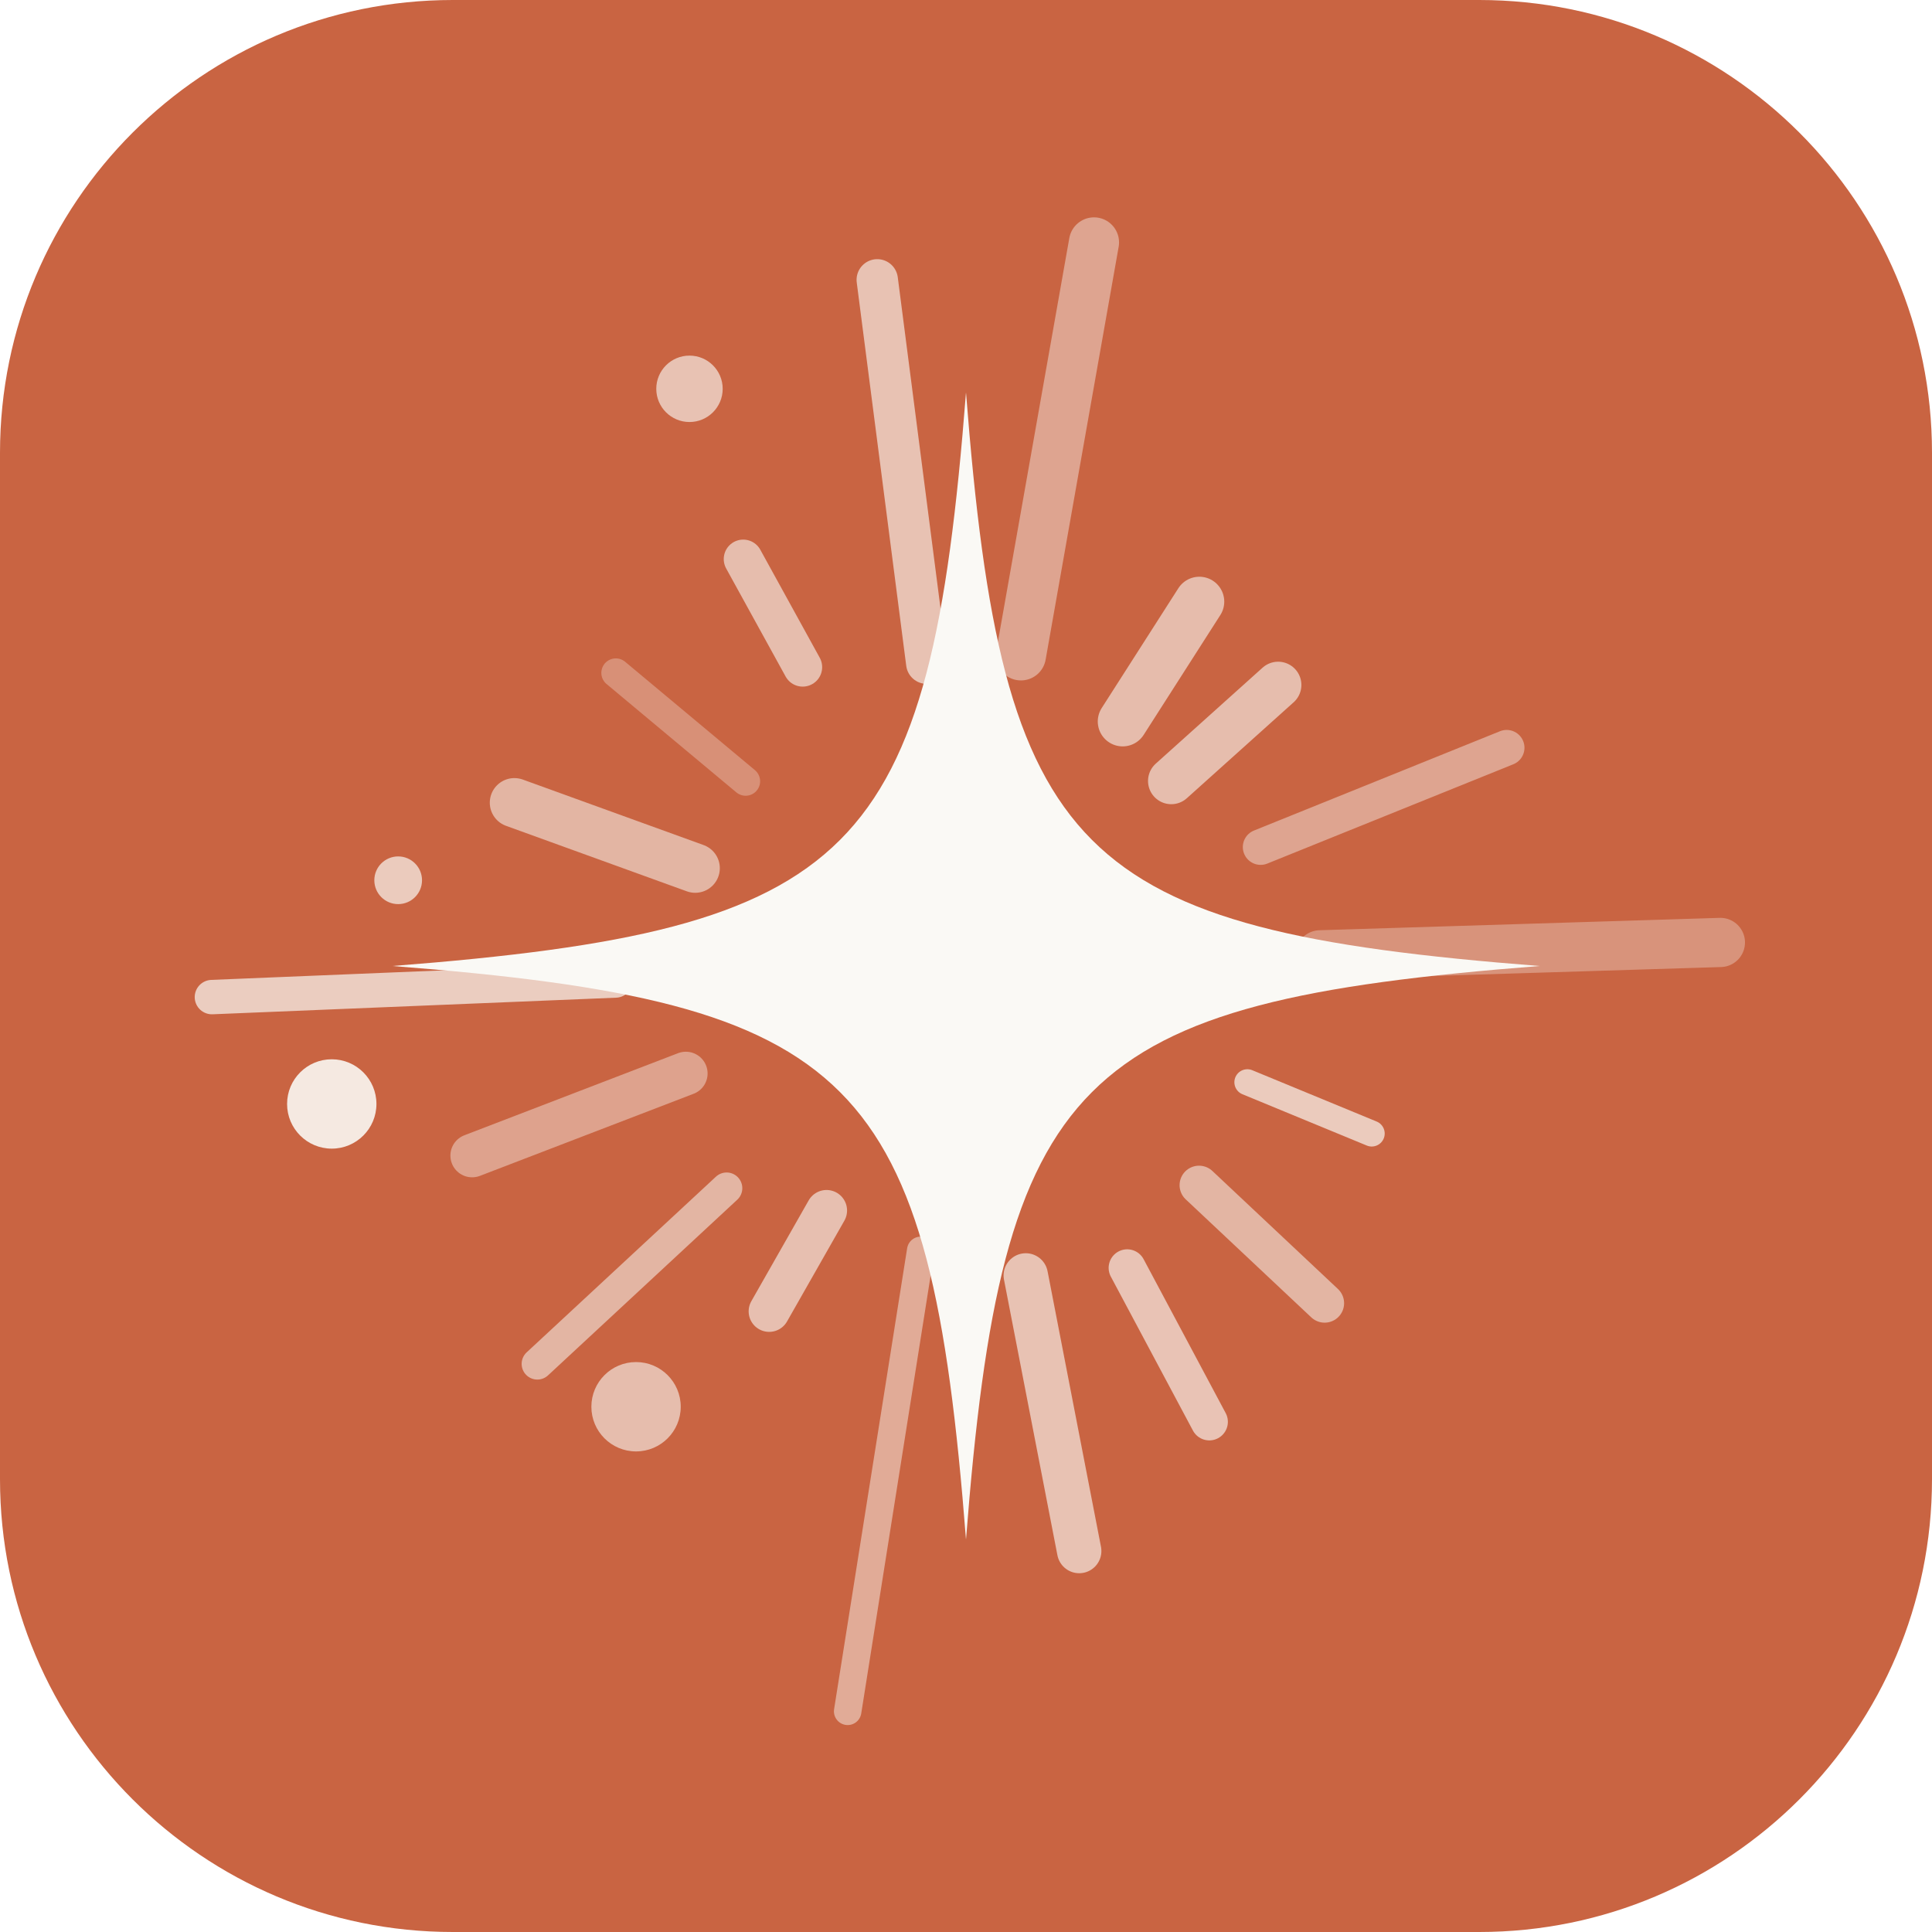
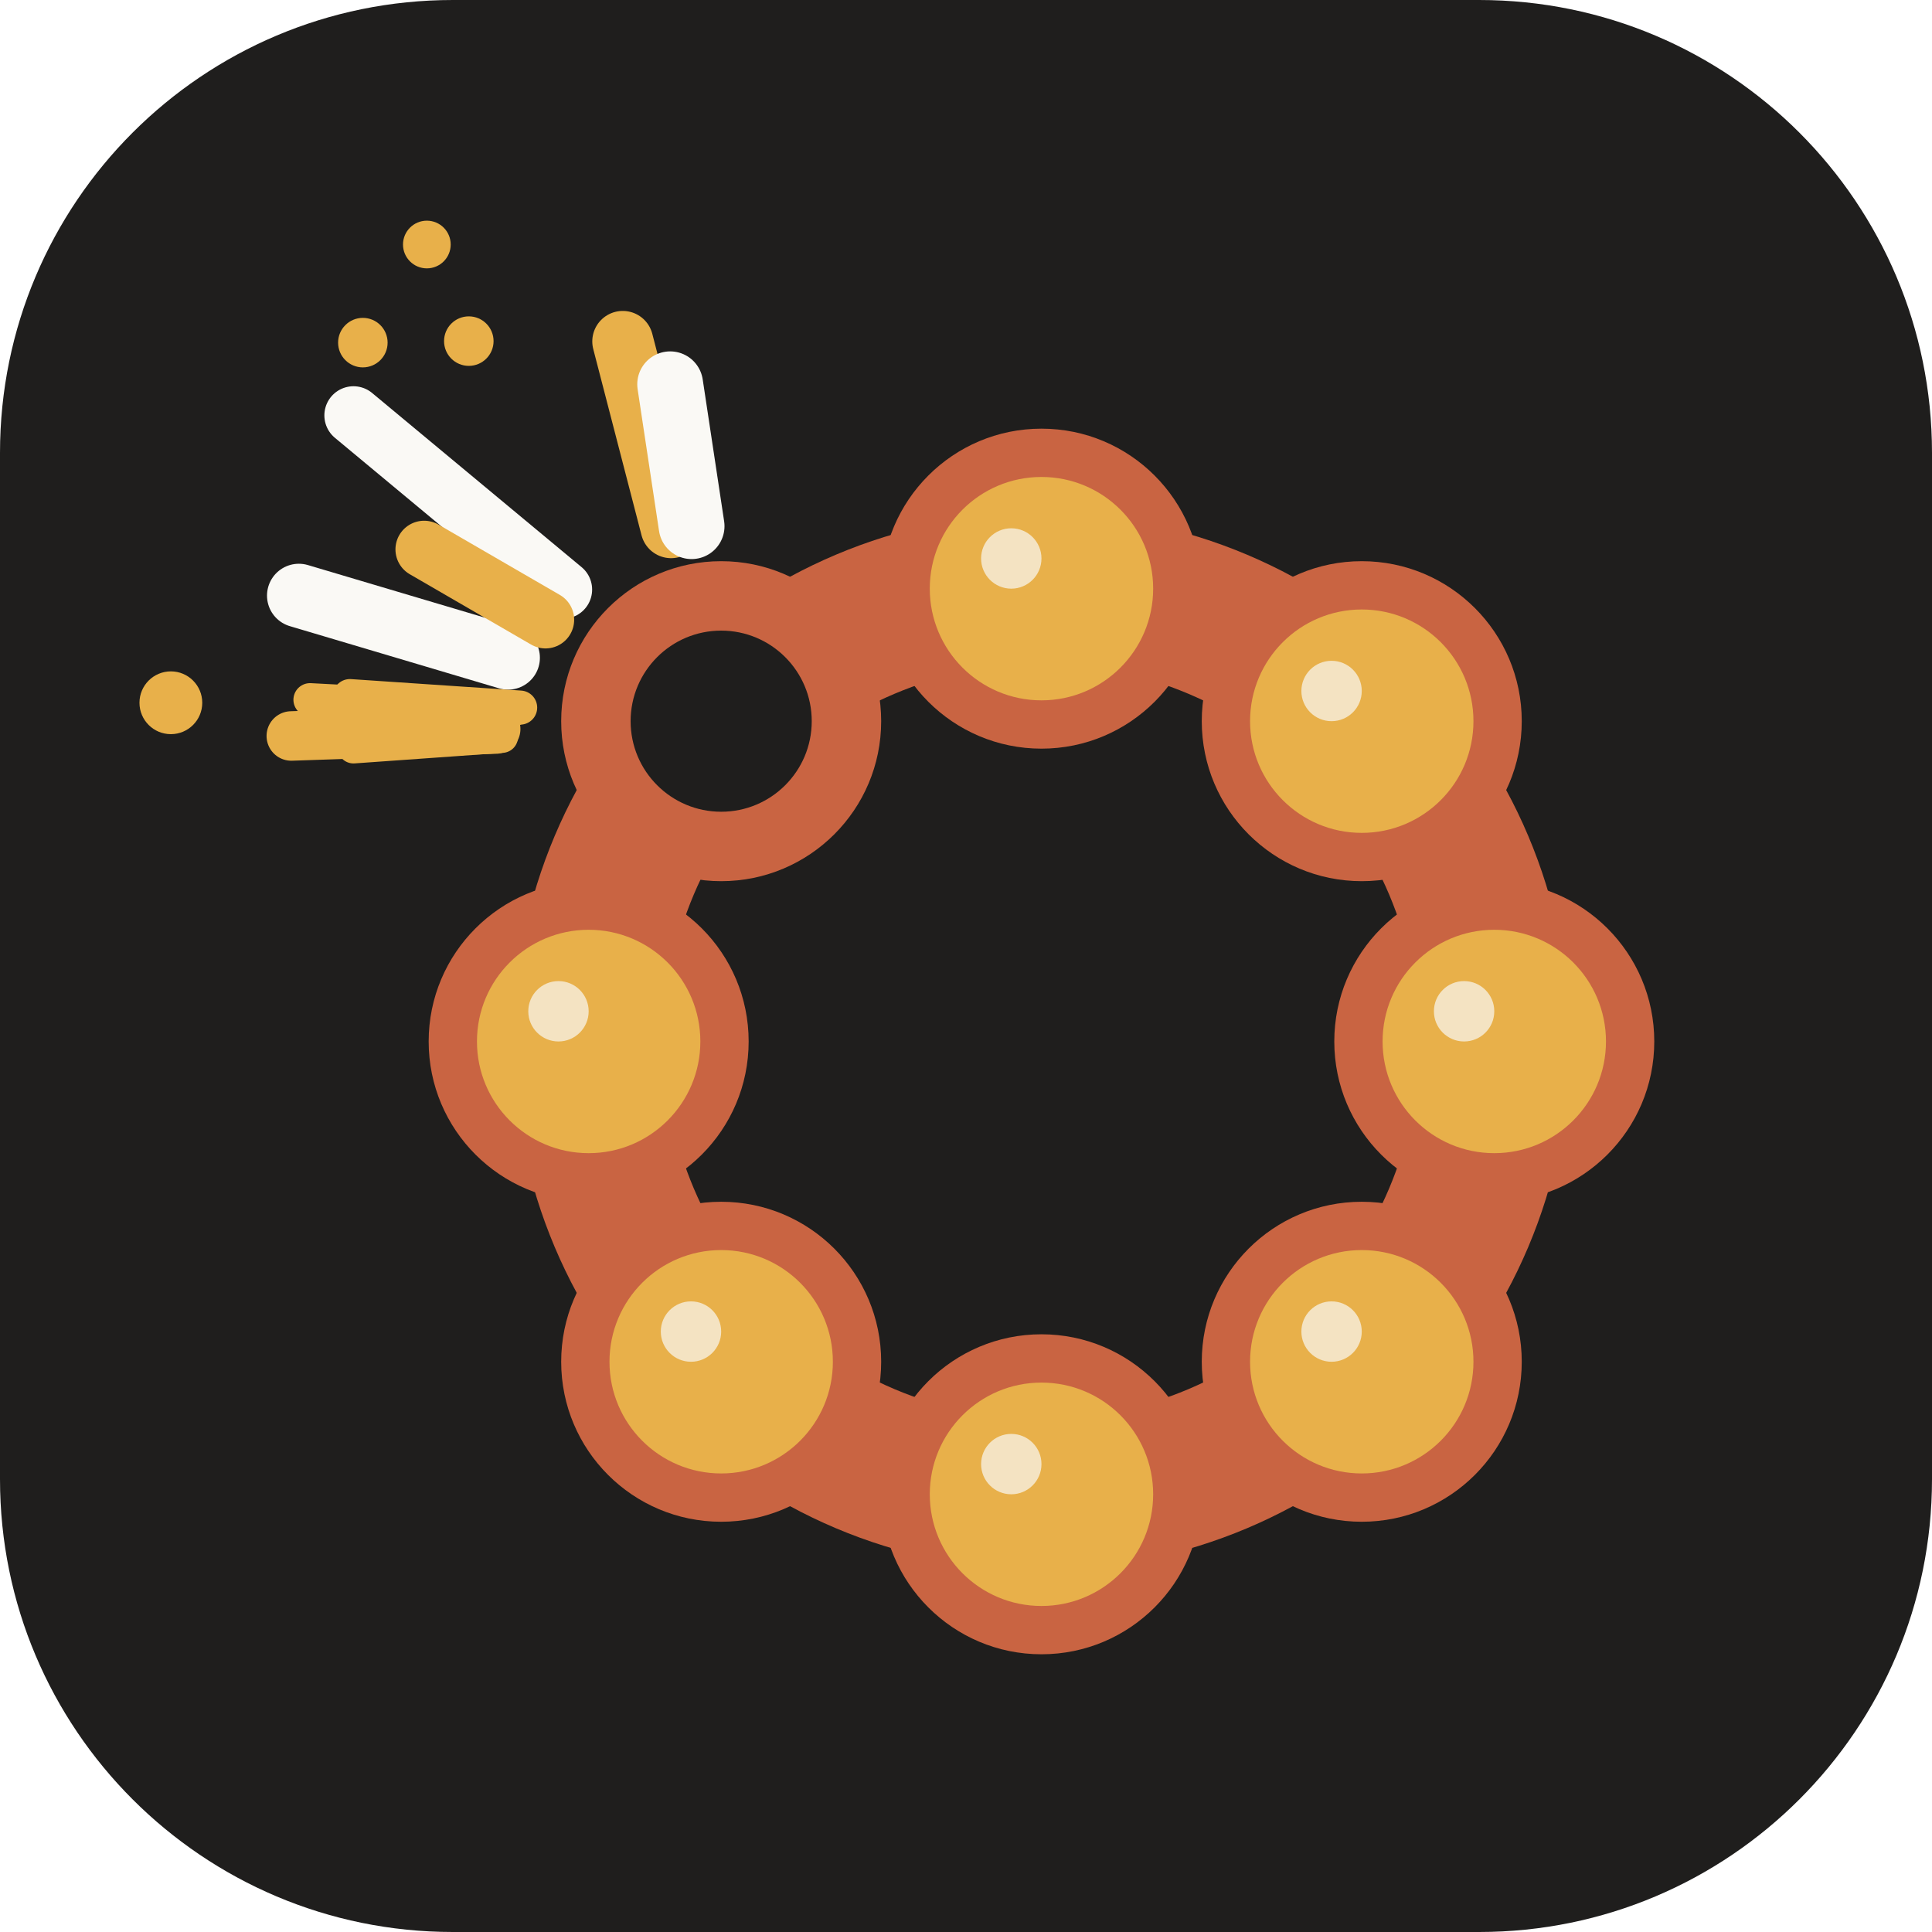
<svg xmlns="http://www.w3.org/2000/svg" viewBox="0 0 64 64">
-   <rect width="64" height="64" rx="15" fill="#c96442" />
-   <line x1="43.73" y1="31.63" x2="56.99" y2="31.22" stroke="#faf9f5" stroke-width="1.63" stroke-linecap="round" opacity="0.32" />
-   <line x1="41.32" y1="35.85" x2="45.44" y2="37.55" stroke="#faf9f5" stroke-width="0.86" stroke-linecap="round" opacity="0.69" />
-   <line x1="39.72" y1="39.26" x2="43.88" y2="43.17" stroke="#faf9f5" stroke-width="1.29" stroke-linecap="round" opacity="0.54" />
-   <line x1="37.34" y1="42.00" x2="40.06" y2="47.10" stroke="#faf9f5" stroke-width="1.23" stroke-linecap="round" opacity="0.64" />
-   <line x1="33.98" y1="42.25" x2="35.75" y2="51.38" stroke="#faf9f5" stroke-width="1.47" stroke-linecap="round" opacity="0.63" />
-   <line x1="30.50" y1="41.42" x2="28.08" y2="56.69" stroke="#faf9f5" stroke-width="0.91" stroke-linecap="round" opacity="0.48" />
-   <line x1="27.38" y1="40.10" x2="25.48" y2="43.44" stroke="#faf9f5" stroke-width="1.36" stroke-linecap="round" opacity="0.61" />
-   <line x1="24.07" y1="39.36" x2="17.80" y2="45.18" stroke="#faf9f5" stroke-width="1.04" stroke-linecap="round" opacity="0.54" />
-   <line x1="22.72" y1="35.56" x2="15.64" y2="38.28" stroke="#faf9f5" stroke-width="1.44" stroke-linecap="round" opacity="0.42" />
-   <line x1="20.39" y1="32.48" x2="7.02" y2="33.03" stroke="#faf9f5" stroke-width="1.14" stroke-linecap="round" opacity="0.70" />
-   <line x1="23.03" y1="28.76" x2="17.04" y2="26.59" stroke="#faf9f5" stroke-width="1.63" stroke-linecap="round" opacity="0.54" />
-   <line x1="24.70" y1="25.88" x2="20.40" y2="22.29" stroke="#faf9f5" stroke-width="0.96" stroke-linecap="round" opacity="0.30" />
-   <line x1="26.59" y1="22.10" x2="24.62" y2="18.52" stroke="#faf9f5" stroke-width="1.29" stroke-linecap="round" opacity="0.60" />
-   <line x1="30.70" y1="21.97" x2="29.06" y2="9.27" stroke="#faf9f5" stroke-width="1.37" stroke-linecap="round" opacity="0.63" />
-   <line x1="33.82" y1="21.71" x2="36.24" y2="8.03" stroke="#faf9f5" stroke-width="1.66" stroke-linecap="round" opacity="0.43" />
-   <line x1="37.19" y1="23.90" x2="39.73" y2="19.93" stroke="#faf9f5" stroke-width="1.65" stroke-linecap="round" opacity="0.59" />
-   <line x1="38.80" y1="25.87" x2="42.34" y2="22.69" stroke="#faf9f5" stroke-width="1.54" stroke-linecap="round" opacity="0.60" />
-   <line x1="41.76" y1="28.06" x2="49.91" y2="24.77" stroke="#faf9f5" stroke-width="1.18" stroke-linecap="round" opacity="0.43" />
-   <circle cx="21.07" cy="46.60" r="1.48" fill="#faf9f5" opacity="0.60" />
-   <circle cx="22.84" cy="12.88" r="1.10" fill="#faf9f5" opacity="0.63" />
-   <circle cx="13.19" cy="29.16" r="0.79" fill="#faf9f5" opacity="0.69" />
-   <circle cx="10.99" cy="36.57" r="1.48" fill="#faf9f5" opacity="0.89" />
-   <path d="M32 13C33.2 28.4 35.6 30.8 51 32C35.6 33.2 33.2 35.6 32 51C30.8 35.6 28.4 33.2 13 32C28.4 30.8 30.8 28.4 32 13Z" fill="#faf9f5" />
+   <rect width="64" height="64" rx="15" fill="#1f1e1d" />
+   <line x1="16.83" y1="21.79" x2="9.90" y2="19.73" stroke="#faf9f5" stroke-width="2.11" stroke-linecap="round" />
+   <line x1="16.63" y1="24.41" x2="11.71" y2="24.76" stroke="#e8b04a" stroke-width="1.06" stroke-linecap="round" />
+   <line x1="16.42" y1="24.15" x2="9.65" y2="24.38" stroke="#e8b04a" stroke-width="1.64" stroke-linecap="round" />
+   <line x1="18.65" y1="19.53" x2="11.71" y2="13.76" stroke="#faf9f5" stroke-width="1.93" stroke-linecap="round" />
+   <line x1="22.23" y1="17.48" x2="20.63" y2="11.31" stroke="#e8b04a" stroke-width="2.02" stroke-linecap="round" />
+   <line x1="18.07" y1="20.53" x2="14.05" y2="18.20" stroke="#e8b04a" stroke-width="1.90" stroke-linecap="round" />
+   <line x1="22.91" y1="17.43" x2="22.20" y2="12.73" stroke="#faf9f5" stroke-width="2.18" stroke-linecap="round" />
+   <line x1="17.23" y1="23.44" x2="11.59" y2="23.06" stroke="#e8b04a" stroke-width="1.13" stroke-linecap="round" />
+   <line x1="16.97" y1="23.53" x2="10.27" y2="23.18" stroke="#e8b04a" stroke-width="1.10" stroke-linecap="round" />
+   <circle cx="14.14" cy="8.10" r="0.79" fill="#e8b04a" />
+   <circle cx="15.53" cy="11.30" r="0.82" fill="#e8b04a" />
+   <circle cx="12.02" cy="11.35" r="0.82" fill="#e8b04a" />
+   <circle cx="5.66" cy="23.28" r="1.04" fill="#e8b04a" />
+   <circle cx="34.5" cy="34.5" r="15" fill="none" stroke="#c96442" stroke-width="5" />
+   <circle cx="34.5" cy="34.5" r="8.2" fill="#1f1e1d" />
+   <circle cx="34.50" cy="19.50" r="5.3" fill="#c96442" />
+   <circle cx="34.50" cy="19.50" r="3.7" fill="#e8b04a" />
+   <circle cx="33.50" cy="18.50" r="1" fill="#faf9f5" opacity=".7" />
+   <circle cx="45.11" cy="23.89" r="5.3" fill="#c96442" />
+   <circle cx="45.11" cy="23.89" r="3.7" fill="#e8b04a" />
+   <circle cx="44.11" cy="22.89" r="1" fill="#faf9f5" opacity=".7" />
+   <circle cx="49.50" cy="34.50" r="5.3" fill="#c96442" />
+   <circle cx="49.50" cy="34.50" r="3.7" fill="#e8b04a" />
+   <circle cx="48.50" cy="33.50" r="1" fill="#faf9f5" opacity=".7" />
+   <circle cx="45.11" cy="45.11" r="5.3" fill="#c96442" />
+   <circle cx="45.11" cy="45.11" r="3.7" fill="#e8b04a" />
+   <circle cx="44.11" cy="44.11" r="1" fill="#faf9f5" opacity=".7" />
+   <circle cx="34.50" cy="49.50" r="5.3" fill="#c96442" />
+   <circle cx="34.50" cy="49.50" r="3.7" fill="#e8b04a" />
+   <circle cx="33.50" cy="48.50" r="1" fill="#faf9f5" opacity=".7" />
+   <circle cx="23.89" cy="45.11" r="5.3" fill="#c96442" />
+   <circle cx="23.89" cy="45.11" r="3.7" fill="#e8b04a" />
+   <circle cx="22.89" cy="44.11" r="1" fill="#faf9f5" opacity=".7" />
+   <circle cx="19.50" cy="34.50" r="5.3" fill="#c96442" />
+   <circle cx="19.50" cy="34.50" r="3.7" fill="#e8b04a" />
+   <circle cx="18.50" cy="33.50" r="1" fill="#faf9f5" opacity=".7" />
+   <circle cx="23.89" cy="23.89" r="5.3" fill="#c96442" />
+   <circle cx="23.89" cy="23.89" r="3" fill="#1f1e1d" />
</svg>
